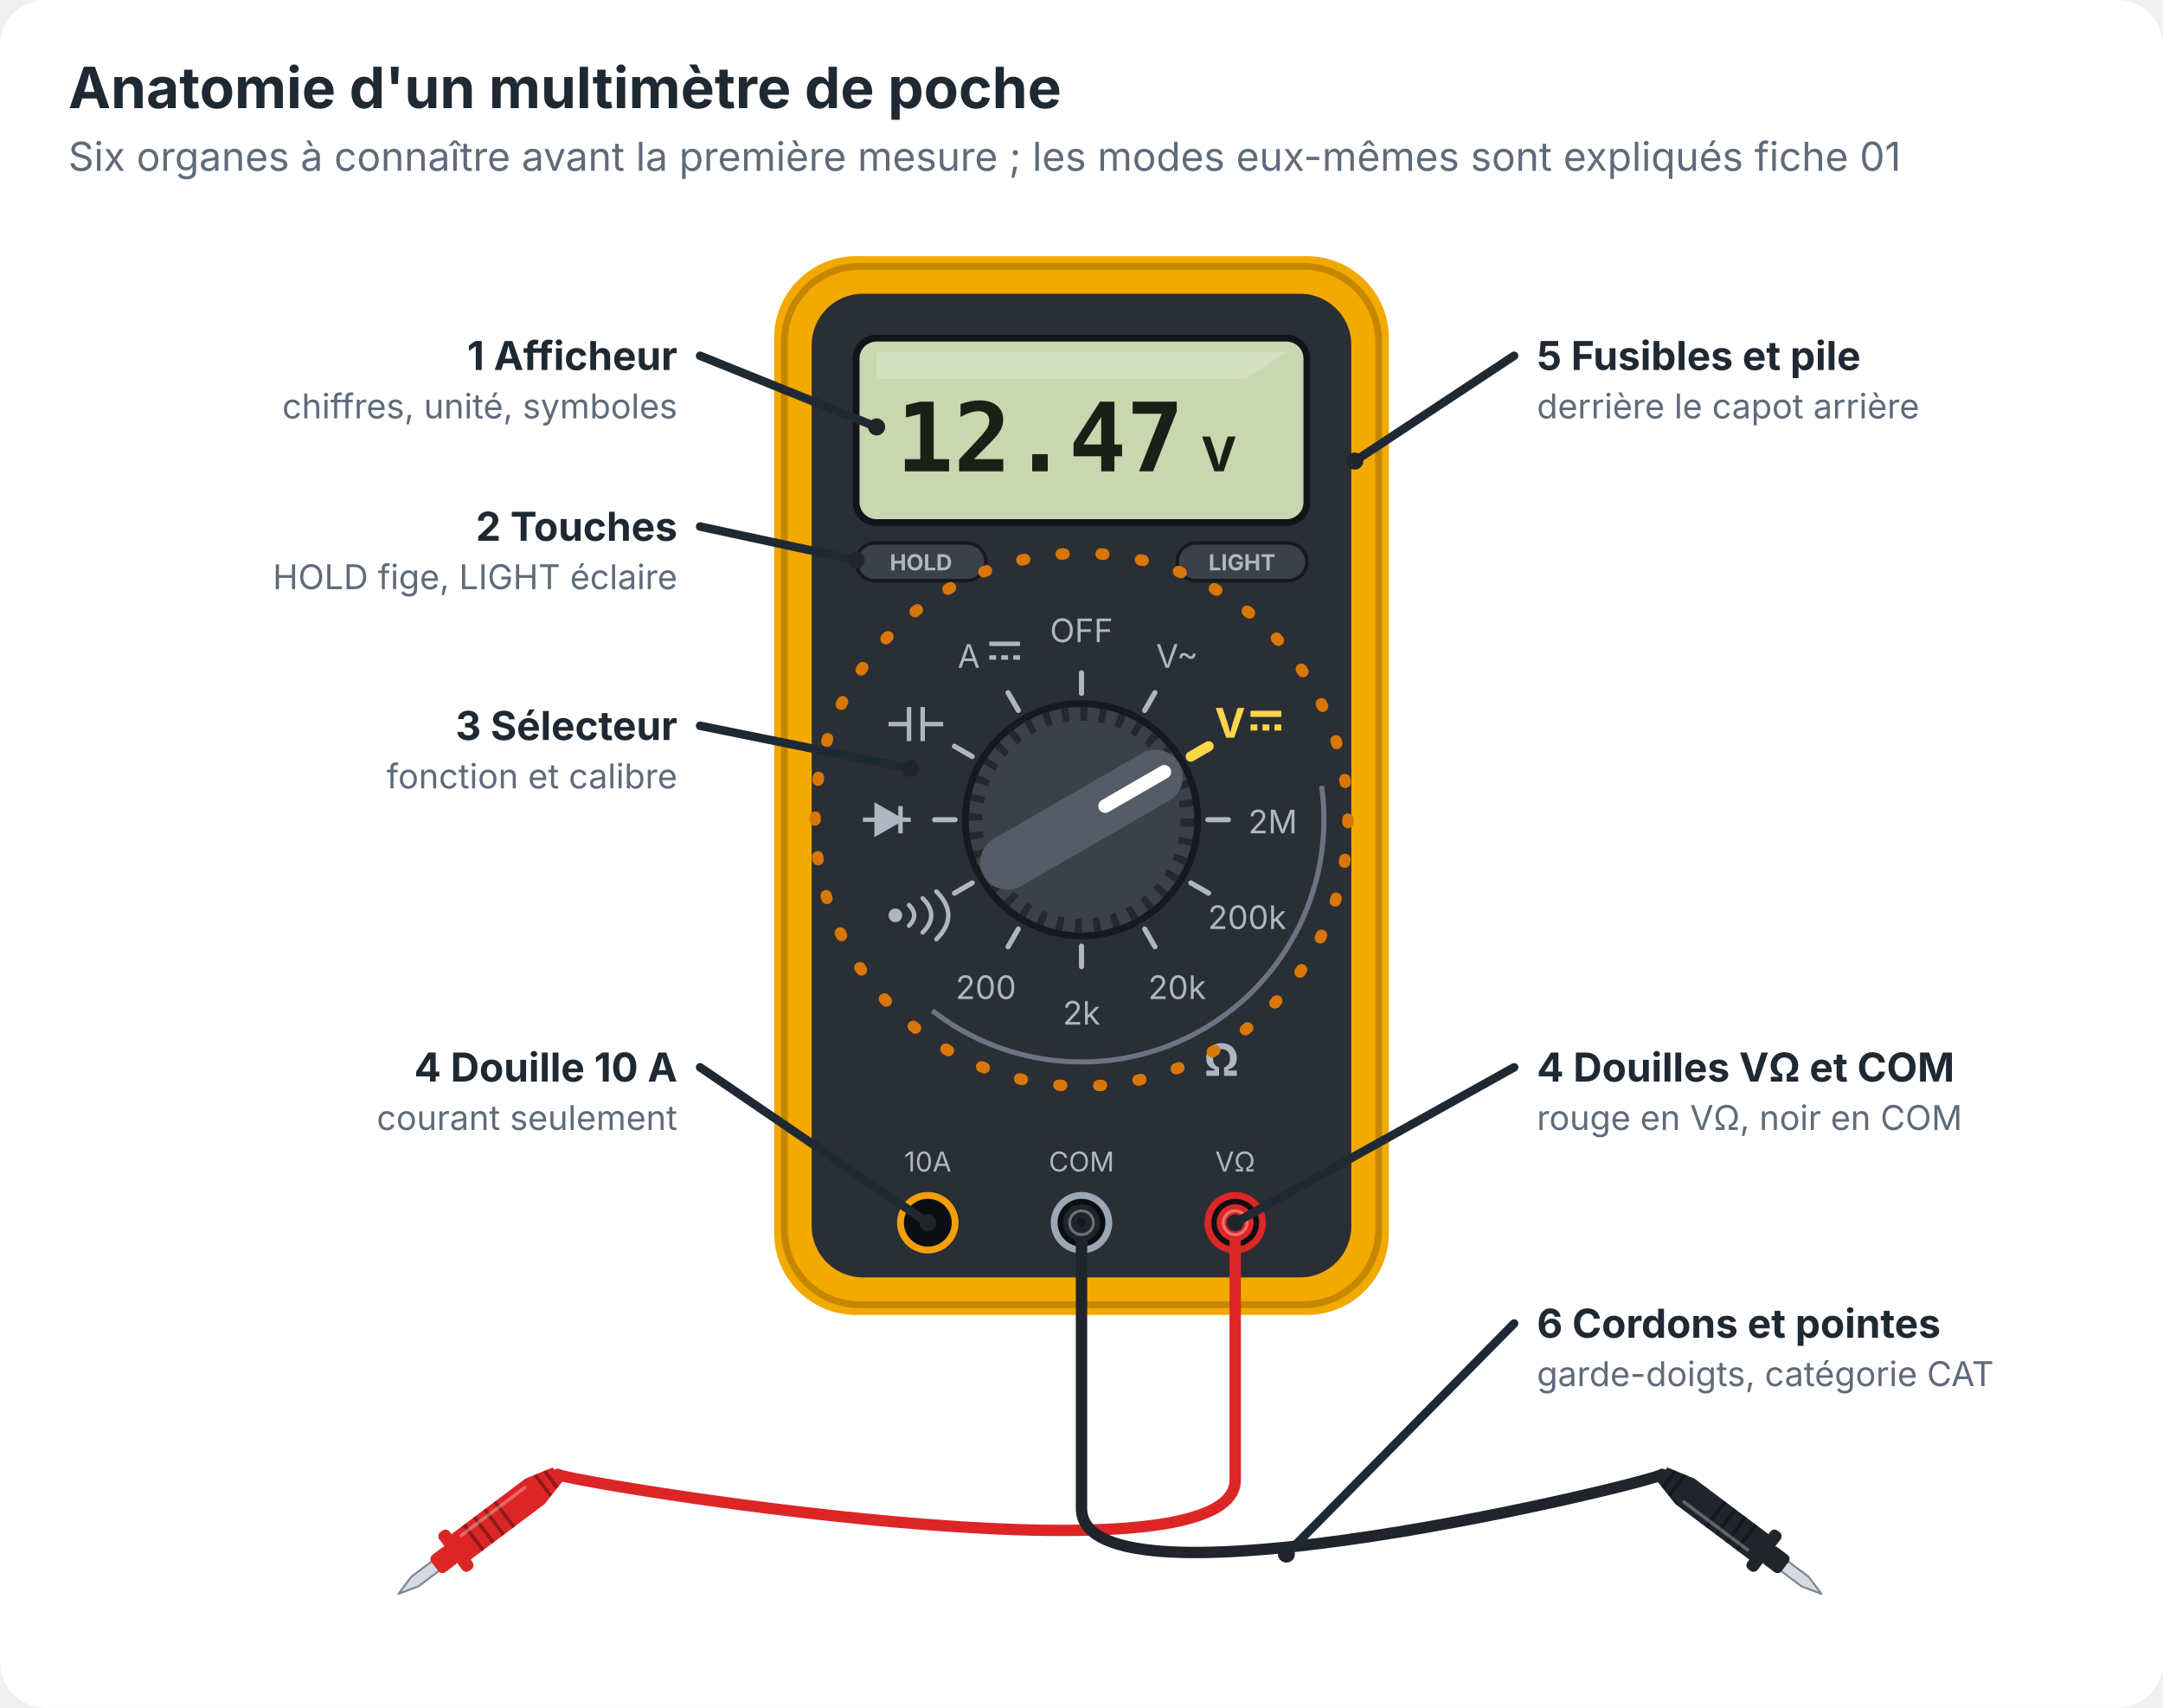
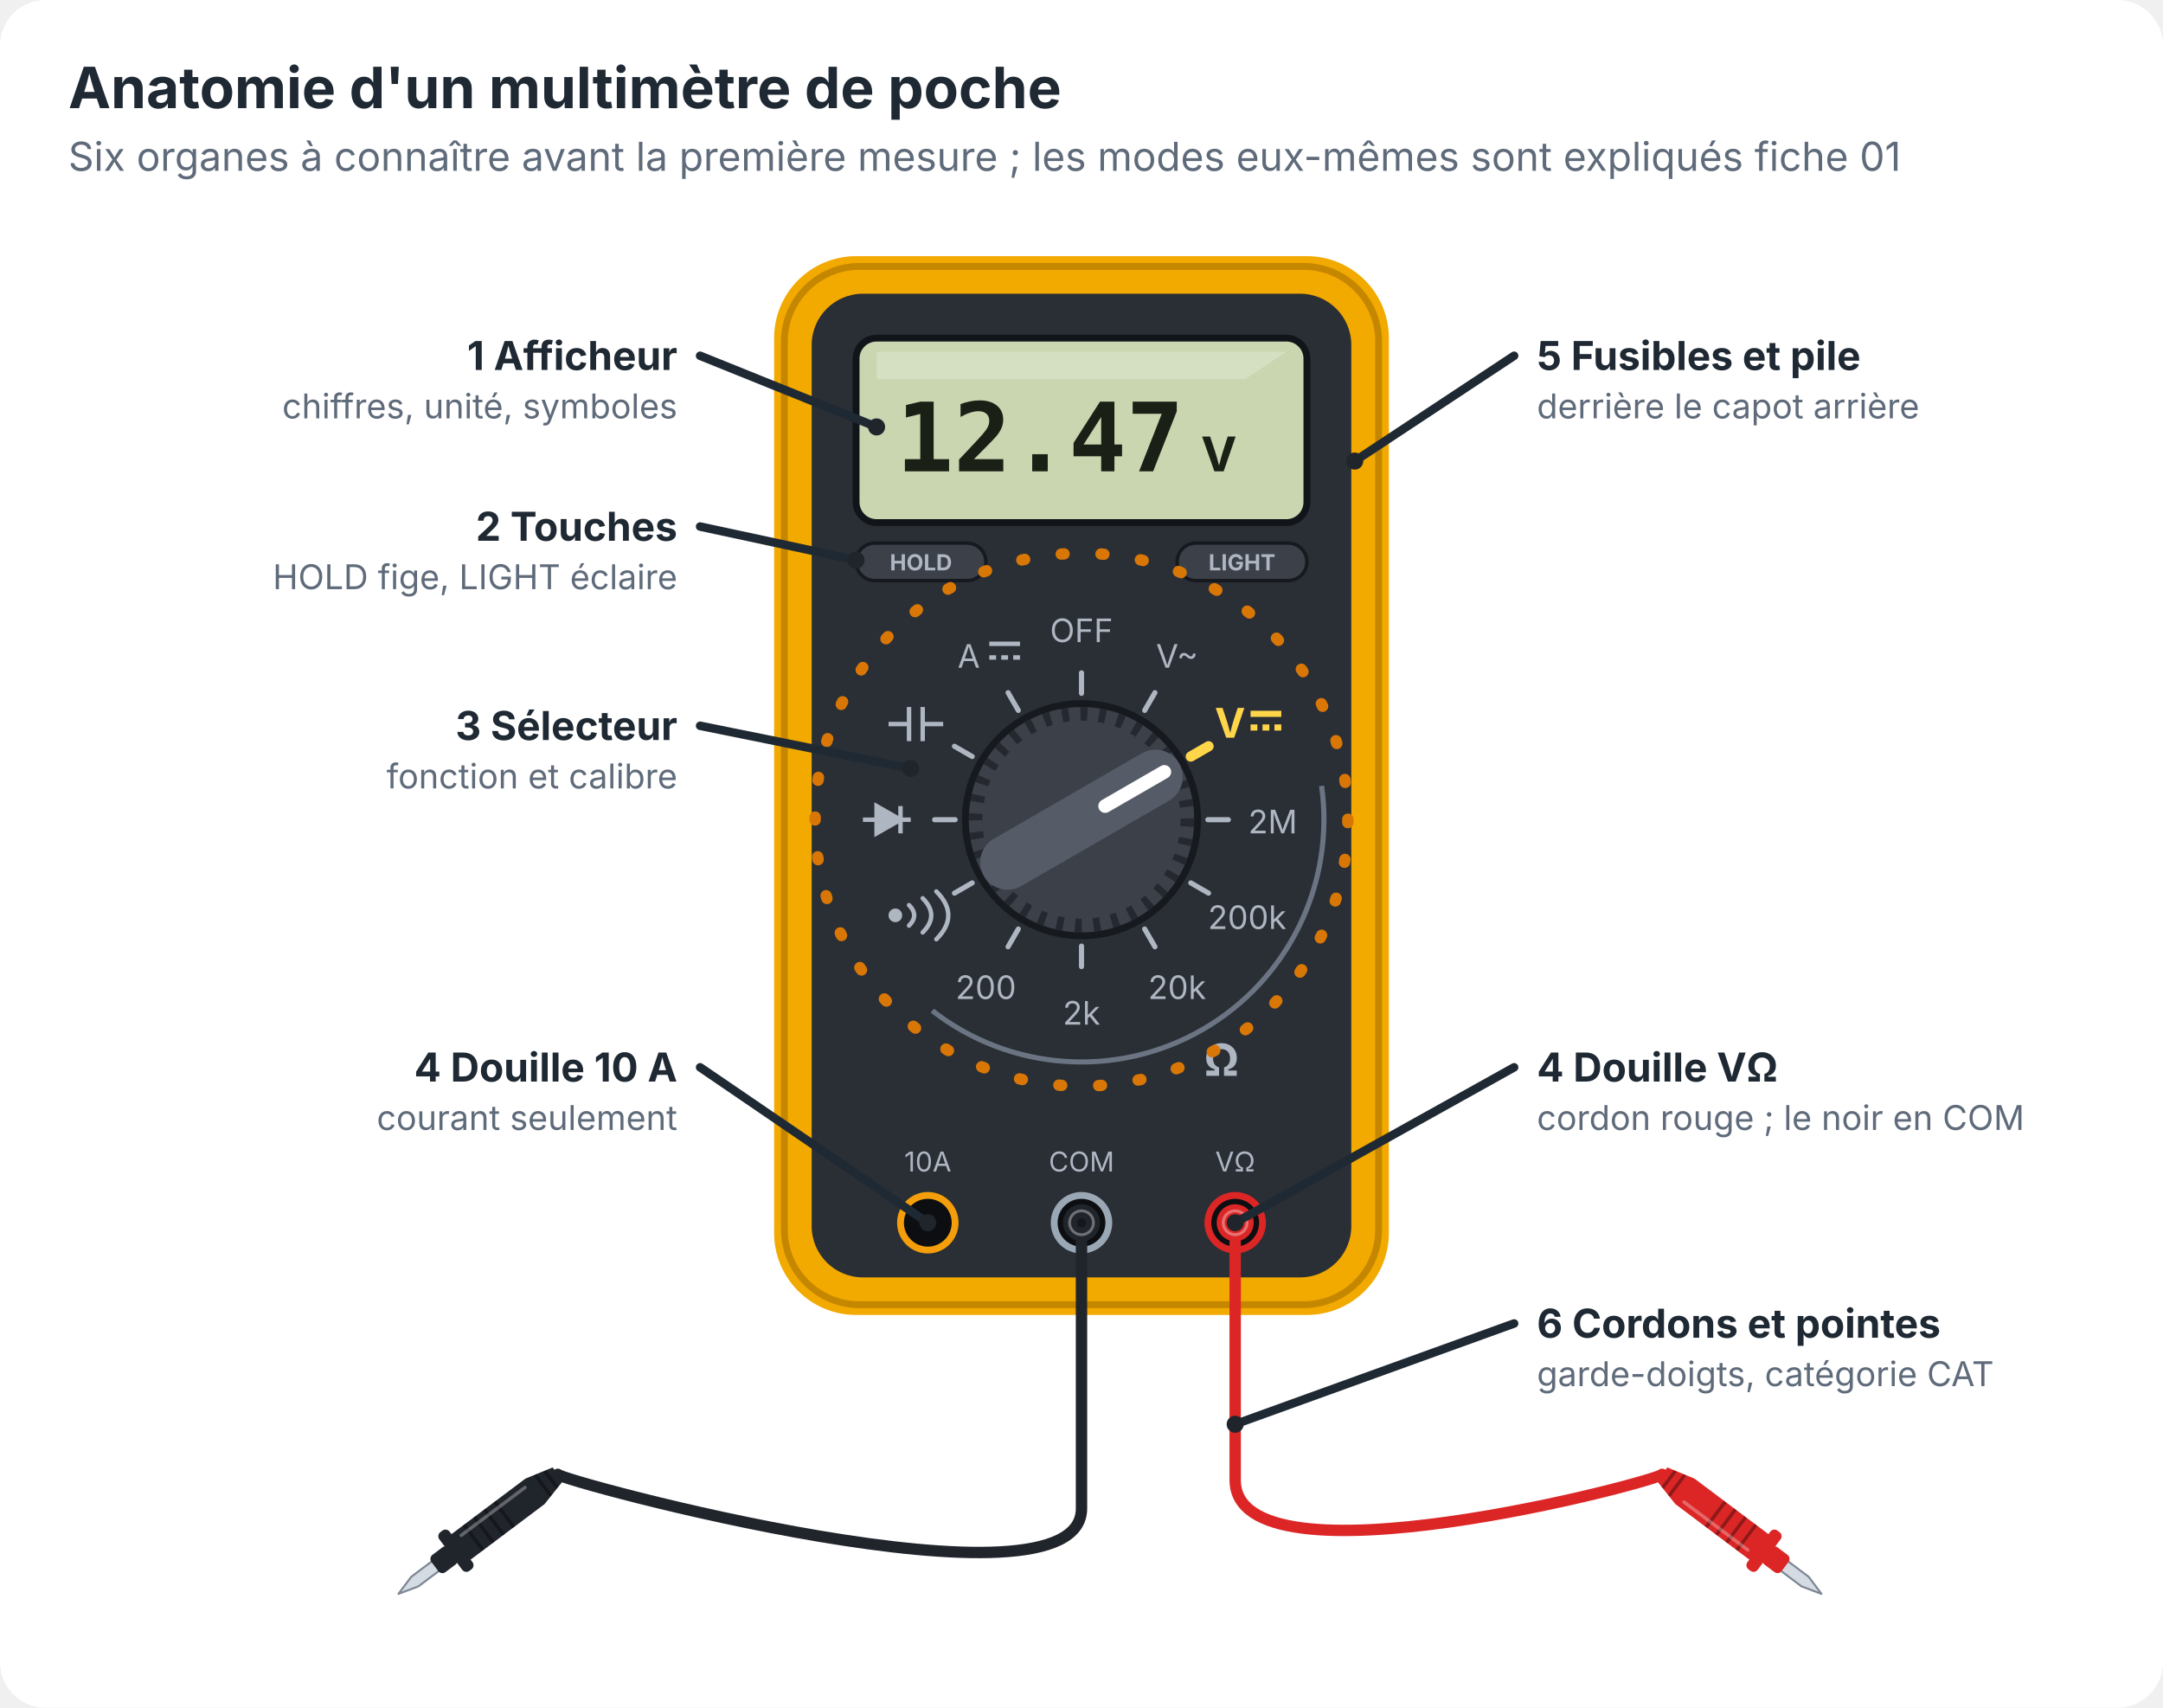
<svg xmlns="http://www.w3.org/2000/svg" viewBox="0 0 760 600" role="img" aria-labelledby="t d" font-family="system-ui, -apple-system, Segoe UI, sans-serif">
  <style>
    .bg{fill:#ffffff}.fg{fill:#1f2933}.mut{fill:#5f6b7a}
    .wire{stroke:#1f2933;stroke-width:3;fill:none;stroke-linecap:round;stroke-linejoin:round}
    .panel{fill:#f3f5f8;stroke:#d5dbe3}.grid{stroke:#d5dbe3;stroke-width:1.5;stroke-dasharray:5 5;fill:none}
    .ok{fill:#15803d}.no{fill:#b91c1c}.warn{fill:#b45309}.blue{fill:#2563eb}.amber{fill:#b45309}
    .blk{stroke:#20242b}.blkf{fill:#20242b}
    .flow{fill:none;stroke-width:4;stroke-linecap:round;stroke-dasharray:1 13;animation:run 1.1s linear infinite}
    .fb{stroke:#2563eb}.fa{stroke:#d97706}.fr{stroke:#dc2626}
    @keyframes run{to{stroke-dashoffset:-14}}
    @media (prefers-reduced-motion: reduce){.flow{animation:none}}
    @media (prefers-color-scheme: dark){
      .bg{fill:#0d1117}.fg{fill:#e6edf3}.mut{fill:#9aa7b4}.wire{stroke:#c9d1d9}
      .panel{fill:#161b22;stroke:#30363d}.grid{stroke:#30363d}
      .ok{fill:#4ade80}.no{fill:#f87171}.warn{fill:#fbbf24}.blue{fill:#60a5fa}.amber{fill:#fbbf24}
      .blk{stroke:#8b949e}.blkf{fill:#8b949e}.fb{stroke:#60a5fa}.fa{stroke:#fbbf24}.fr{stroke:#f87171}
    }
  </style>
  <rect class="bg" width="760" height="600" rx="16" />
  <text class="fg" x="24" y="38" font-size="20" font-weight="700">Anatomie d'un multimètre de poche</text>
  <text class="mut" x="24" y="60" font-size="14">Six organes à connaître avant la première mesure ; les modes eux-mêmes sont expliqués fiche 01</text>
  <g data-sel="VDC" transform="translate(272 90) scale(1.2)">
    <rect width="180" height="310" rx="24" fill="#f2a900" />
    <rect x="3" y="3" width="174" height="304" rx="22" fill="none" stroke="#c58700" stroke-width="2" />
    <rect x="11" y="11" width="158" height="288" rx="15" fill="#2a2e35" />
    <rect x="24" y="24" width="132" height="54" rx="6" fill="#c9d6b0" stroke="#11151a" stroke-width="2" />
    <path d="M30 28 H150 L138 36 H30 Z" fill="#ffffff" fill-opacity="0.22" />
    <rect x="24" y="84" width="38" height="11" rx="5.5" fill="#3b4049" stroke="#16191e" />
    <text x="43" y="92" font-size="6.5" font-weight="700" text-anchor="middle" fill="#aeb6c2">HOLD</text>
    <rect x="118" y="84" width="38" height="11" rx="5.5" fill="#3b4049" stroke="#16191e" />
    <text x="137" y="92" font-size="6.5" font-weight="700" text-anchor="middle" fill="#aeb6c2">LIGHT</text>
    <text x="120" y="63" font-size="28" font-weight="700" text-anchor="end" font-family="ui-monospace, Menlo, Consolas, monospace" fill="#1a2016">12.47</text>
    <text x="125" y="63" font-size="14" font-weight="700" fill="#1a2016">V</text>
    <path d="M160.3 155.1 A71 71 0 0 1 46.3 220.9" fill="none" stroke="#6b7482" stroke-width="1.5" />
    <text x="131.0" y="240.0" font-size="13" font-weight="700" text-anchor="middle" fill="#aeb6c2">Ω</text>
    <path d="M90.0 128.0 L90.0 122.0" stroke="#aeb6c2" stroke-width="1.5" stroke-linecap="round" />
    <text x="90.0" y="113.0" font-size="9.5" text-anchor="middle" fill="#aeb6c2">OFF</text>
    <path d="M108.5 133.0 L111.5 127.8" stroke="#aeb6c2" stroke-width="1.5" stroke-linecap="round" />
    <text x="118.0" y="120.5" font-size="9.5" text-anchor="middle" fill="#aeb6c2">V~</text>
    <path d="M122.0 146.5 L127.2 143.5" stroke="#ffd54a" stroke-width="3" stroke-linecap="round" />
    <text x="133.5" y="141.0" font-size="12" text-anchor="middle" font-weight="700" fill="#ffd54a">V</text>
    <path d="M139.5 134.0 h9 M139.5 138.0 h2 m1.5 0 h2 m1.5 0 h2" stroke="#ffd54a" stroke-width="1.8" fill="none" />
    <path d="M127.0 165.0 L133.0 165.0" stroke="#aeb6c2" stroke-width="1.5" stroke-linecap="round" />
    <text x="146.0" y="169.0" font-size="9.5" text-anchor="middle" fill="#aeb6c2">2M</text>
    <path d="M122.0 183.5 L127.2 186.5" stroke="#aeb6c2" stroke-width="1.5" stroke-linecap="round" />
    <text x="138.5" y="197.0" font-size="9.5" text-anchor="middle" fill="#aeb6c2">200k</text>
    <path d="M108.5 197.0 L111.5 202.2" stroke="#aeb6c2" stroke-width="1.5" stroke-linecap="round" />
    <text x="118.0" y="217.5" font-size="9.5" text-anchor="middle" fill="#aeb6c2">20k</text>
    <path d="M90.0 202.0 L90.0 208.0" stroke="#aeb6c2" stroke-width="1.5" stroke-linecap="round" />
    <text x="90.0" y="225.0" font-size="9.5" text-anchor="middle" fill="#aeb6c2">2k</text>
    <path d="M71.5 197.0 L68.5 202.2" stroke="#aeb6c2" stroke-width="1.5" stroke-linecap="round" />
    <text x="62.0" y="217.5" font-size="9.5" text-anchor="middle" fill="#aeb6c2">200</text>
    <path d="M58.0 183.5 L52.8 186.5" stroke="#aeb6c2" stroke-width="1.5" stroke-linecap="round" />
    <circle cx="35.5" cy="193.0" r="2" fill="#aeb6c2" />
    <path d="M39.5 190.0 q3 3 0 6 M43.5 188.0 q5 5 0 10 M47.5 186.0 q7 7 0 14" stroke="#aeb6c2" stroke-width="1.3" fill="none" stroke-linecap="round" />
    <path d="M53.0 165.0 L47.0 165.0" stroke="#aeb6c2" stroke-width="1.5" stroke-linecap="round" />
    <path d="M26.0 165.0 h14 M30.0 161.0 v8 l7 -4 z M37.0 161.0 v8" stroke="#aeb6c2" stroke-width="1.3" fill="#aeb6c2" />
    <path d="M58.0 146.5 L52.8 143.5" stroke="#aeb6c2" stroke-width="1.5" stroke-linecap="round" />
    <path d="M33.5 137.0 h6 M39.5 132.0 v10 M43.5 132.0 v10 M43.5 137.0 h6" stroke="#aeb6c2" stroke-width="1.3" fill="none" />
    <path d="M71.5 133.0 L68.5 127.8" stroke="#aeb6c2" stroke-width="1.5" stroke-linecap="round" />
    <text x="57.0" y="120.5" font-size="9.5" text-anchor="middle" fill="#aeb6c2">A</text>
    <path d="M63.0 113.5 h9 M63.0 117.5 h2 m1.5 0 h2 m1.5 0 h2" stroke="#aeb6c2" stroke-width="1.3" fill="none" />
    <circle cx="90" cy="165" r="34" fill="#3b4049" stroke="#16191e" stroke-width="2" />
    <circle cx="90" cy="165" r="31" fill="none" stroke="#16191e" stroke-opacity="0.6" stroke-width="4" stroke-dasharray="2 3.4" />
    <g transform="rotate(60 90 165)">
      <rect x="82" y="132" width="16" height="66" rx="8" fill="#555c68" />
      <path d="M90 137 V157" stroke="#ffffff" stroke-width="4" stroke-linecap="round" />
    </g>
    <text x="45" y="268" font-size="8" text-anchor="middle" fill="#aeb6c2">10A</text>
    <circle cx="45" cy="283" r="8" fill="#0c0e11" stroke="#f59e0b" stroke-width="2" />
    <text x="90" y="268" font-size="8" text-anchor="middle" fill="#aeb6c2">COM</text>
    <circle cx="90" cy="283" r="8" fill="#0c0e11" stroke="#9aa7b4" stroke-width="2" />
    <text x="135" y="268" font-size="8" text-anchor="middle" fill="#aeb6c2">VΩ</text>
    <circle cx="135" cy="283" r="8" fill="#0c0e11" stroke="#dc2626" stroke-width="2" />
  </g>
  <circle class="flow fa" cx="380.0" cy="288.0" r="93.6" />
-   <path stroke="#dc2626" stroke-width="4" fill="none" stroke-linecap="round" d="M434.0 429.6 V520 C434.0 560 196.0 520 196.0 518.0" />
+   <path stroke="#dc2626" stroke-width="4" fill="none" stroke-linecap="round" d="M434.0 429.6 V520 C434.0 560 584.0 520 584.0 518.0" />
  <circle fill="#dc2626" cx="434.0" cy="429.6" r="6.5" />
  <circle cx="434.0" cy="429.6" r="4.2" fill="none" stroke="#ffffff" stroke-opacity="0.35" stroke-width="1" />
  <circle cx="434.0" cy="429.6" r="1.6" fill="#000000" fill-opacity="0.35" />
-   <g data-probe="red" transform="translate(140.0 560.0) rotate(-36.9)">
+   <g data-probe="red" transform="translate(640.0 560.0) rotate(-143.1)">
    <path d="M0 0 L7.2 -2.1 H17.0 V2.1 H7.2 Z" fill="#d5dbe3" stroke="#7d8794" stroke-width="0.7" stroke-linejoin="round" />
    <rect fill="#dc2626" x="16.0" y="-3.8" width="8" height="7.6" rx="1.8" />
    <path fill="#dc2626" d="M26.0 -5.6 H60.0 L70.0 -3 V3 L60.0 5.6 H26.0 Z" stroke-linejoin="round" />
    <rect fill="#dc2626" x="23.0" y="-8.5" width="4.5" height="17" rx="1.8" />
    <path d="M33.0 -5.6 v11.2 M37.5 -5.6 v11.2 M42.0 -5.6 v11.2 M46.5 -5.6 v11.2 M63.5 -4.6 v9.2 M67.0 -3.7 v7.4" stroke="#000000" stroke-opacity="0.35" stroke-width="1.2" fill="none" />
    <path d="M30.0 -3.2 H58.0" stroke="#ffffff" stroke-opacity="0.3" stroke-width="1.2" stroke-linecap="round" />
  </g>
-   <path class="blk" stroke-width="4" fill="none" stroke-linecap="round" d="M380.0 429.6 V530 C380.0 570 584.0 520 584.0 518.0" />
+   <path class="blk" stroke-width="4" fill="none" stroke-linecap="round" d="M380.0 429.6 V530 C380.0 570 196.0 520 196.0 518.0" />
  <circle class="blkf" cx="380.0" cy="429.6" r="6.5" />
  <circle cx="380.0" cy="429.6" r="4.2" fill="none" stroke="#ffffff" stroke-opacity="0.35" stroke-width="1" />
  <circle cx="380.0" cy="429.6" r="1.6" fill="#000000" fill-opacity="0.35" />
-   <g data-probe="black" transform="translate(640.0 560.0) rotate(-143.1)">
+   <g data-probe="black" transform="translate(140.0 560.0) rotate(-36.9)">
    <path d="M0 0 L7.2 -2.1 H17.0 V2.1 H7.2 Z" fill="#d5dbe3" stroke="#7d8794" stroke-width="0.7" stroke-linejoin="round" />
    <rect class="blkf" x="16.0" y="-3.8" width="8" height="7.6" rx="1.8" />
    <path class="blkf" d="M26.0 -5.6 H60.0 L70.0 -3 V3 L60.0 5.6 H26.0 Z" stroke-linejoin="round" />
    <rect class="blkf" x="23.0" y="-8.5" width="4.5" height="17" rx="1.8" />
    <path d="M33.0 -5.6 v11.2 M37.5 -5.6 v11.2 M42.0 -5.6 v11.2 M46.5 -5.6 v11.2 M63.5 -4.6 v9.2 M67.0 -3.7 v7.4" stroke="#000000" stroke-opacity="0.35" stroke-width="1.2" fill="none" />
    <path d="M30.0 -3.2 H58.0" stroke="#ffffff" stroke-opacity="0.3" stroke-width="1.2" stroke-linecap="round" />
  </g>
  <path class="wire" stroke-width="1.5" d="M308.0 150.0 L246.0 125.0" />
  <circle class="blkf" cx="308.0" cy="150.0" r="3" />
  <text class="fg" x="238" y="130" font-size="14" text-anchor="end" font-weight="700">1 Afficheur</text>
  <text class="mut" x="238" y="147" font-size="12" text-anchor="end">chiffres, unité, symboles</text>
  <path class="wire" stroke-width="1.5" d="M300.8 196.8 L246.0 185.0" />
  <circle class="blkf" cx="300.8" cy="196.8" r="3" />
  <text class="fg" x="238" y="190" font-size="14" text-anchor="end" font-weight="700">2 Touches</text>
  <text class="mut" x="238" y="207" font-size="12" text-anchor="end">HOLD fige, LIGHT éclaire</text>
  <path class="wire" stroke-width="1.5" d="M320.0 270.0 L246.0 255.0" />
  <circle class="blkf" cx="320.0" cy="270.0" r="3" />
  <text class="fg" x="238" y="260" font-size="14" text-anchor="end" font-weight="700">3 Sélecteur</text>
  <text class="mut" x="238" y="277" font-size="12" text-anchor="end">fonction et calibre</text>
  <path class="wire" stroke-width="1.5" d="M326.0 429.6 L246.0 375.0" />
  <circle class="blkf" cx="326.0" cy="429.6" r="3" />
  <text class="fg" x="238" y="380" font-size="14" text-anchor="end" font-weight="700">4 Douille 10 A</text>
  <text class="mut" x="238" y="397" font-size="12" text-anchor="end">courant seulement</text>
  <path class="wire" stroke-width="1.5" d="M434.0 429.6 L532.0 375.0" />
  <circle class="blkf" cx="434.0" cy="429.6" r="3" />
-   <text class="fg" x="540" y="380" font-size="14" font-weight="700">4 Douilles VΩ et COM</text>
-   <text class="mut" x="540" y="397" font-size="12">rouge en VΩ, noir en COM</text>
+   <text class="fg" x="540" y="380" font-size="14" font-weight="700">4 Douille VΩ</text>
+   <text class="mut" x="540" y="397" font-size="12">cordon rouge ; le noir en COM</text>
  <path class="wire" stroke-width="1.5" d="M476.0 162.0 L532.0 125.0" />
  <circle class="blkf" cx="476.0" cy="162.0" r="3" />
  <text class="fg" x="540" y="130" font-size="14" font-weight="700">5 Fusibles et pile</text>
  <text class="mut" x="540" y="147" font-size="12">derrière le capot arrière</text>
-   <path class="wire" stroke-width="1.5" d="M452.0 546.0 L532.0 465.0" />
-   <circle class="blkf" cx="452.0" cy="546.0" r="3" />
+   <path class="wire" stroke-width="1.5" d="M434.0 500.4 L532.0 465.0" />
+   <circle class="blkf" cx="434.0" cy="500.4" r="3" />
  <text class="fg" x="540" y="470" font-size="14" font-weight="700">6 Cordons et pointes</text>
  <text class="mut" x="540" y="487" font-size="12">garde-doigts, catégorie CAT</text>
</svg>
